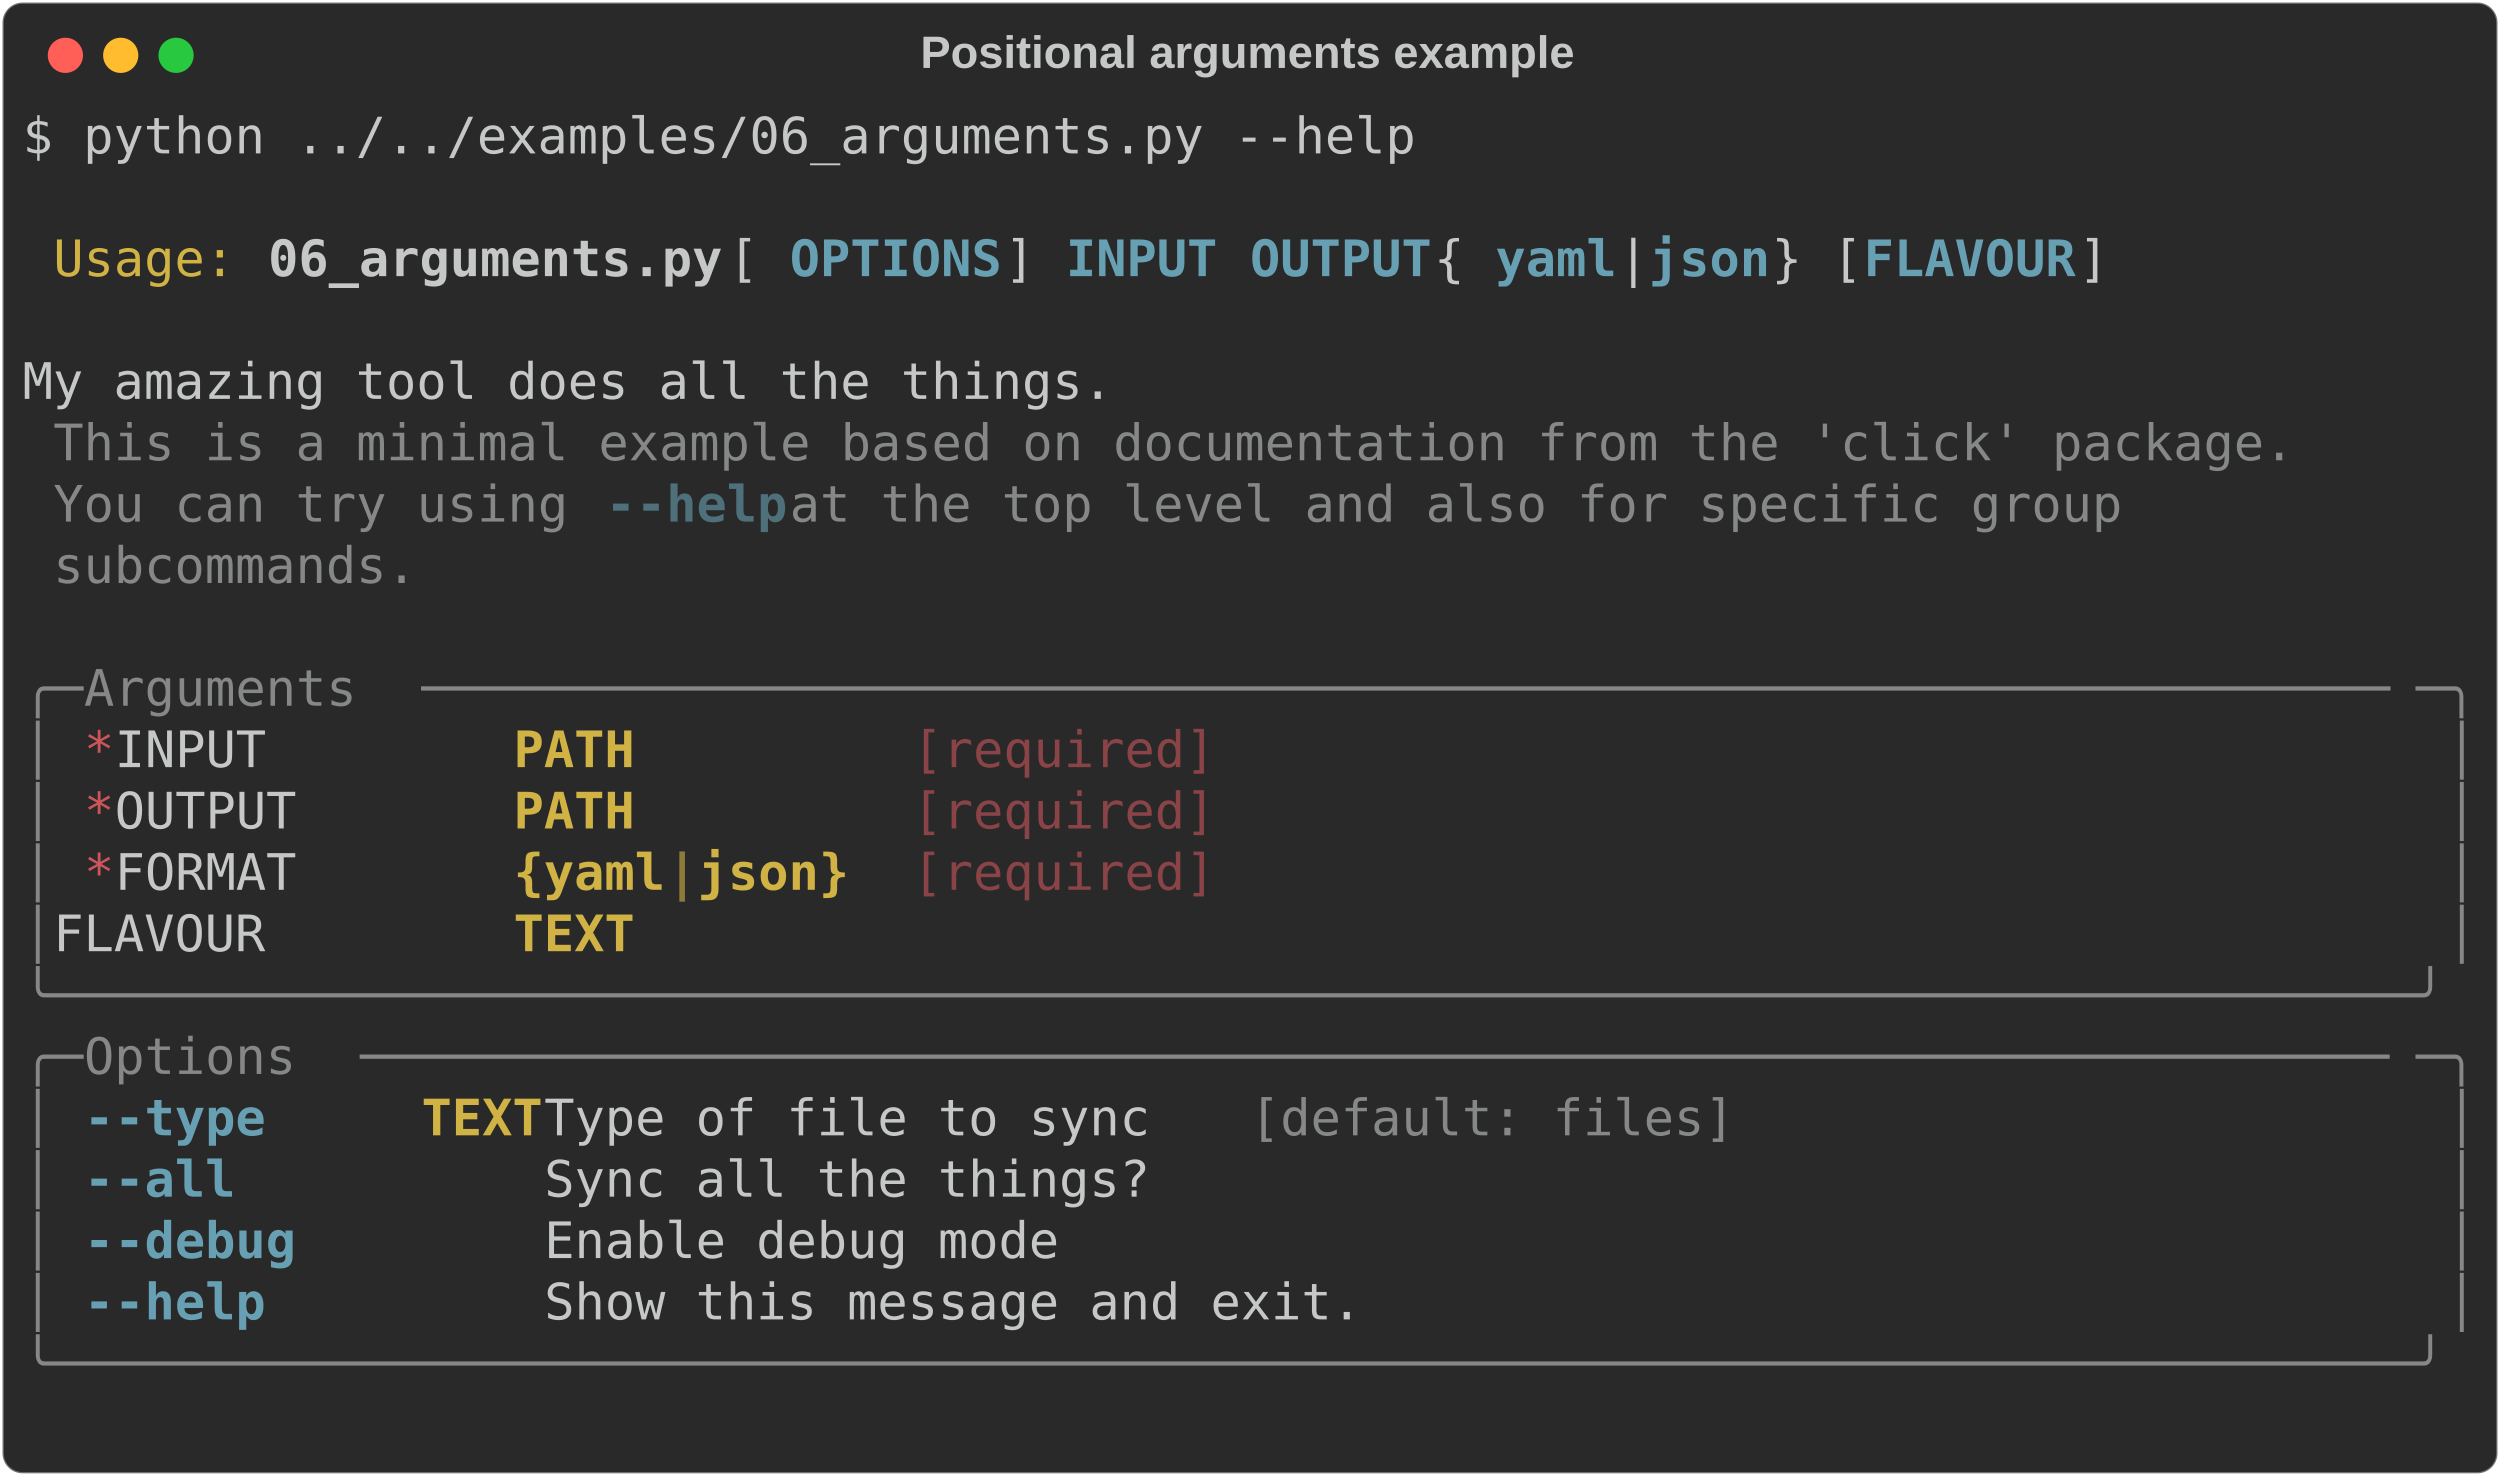
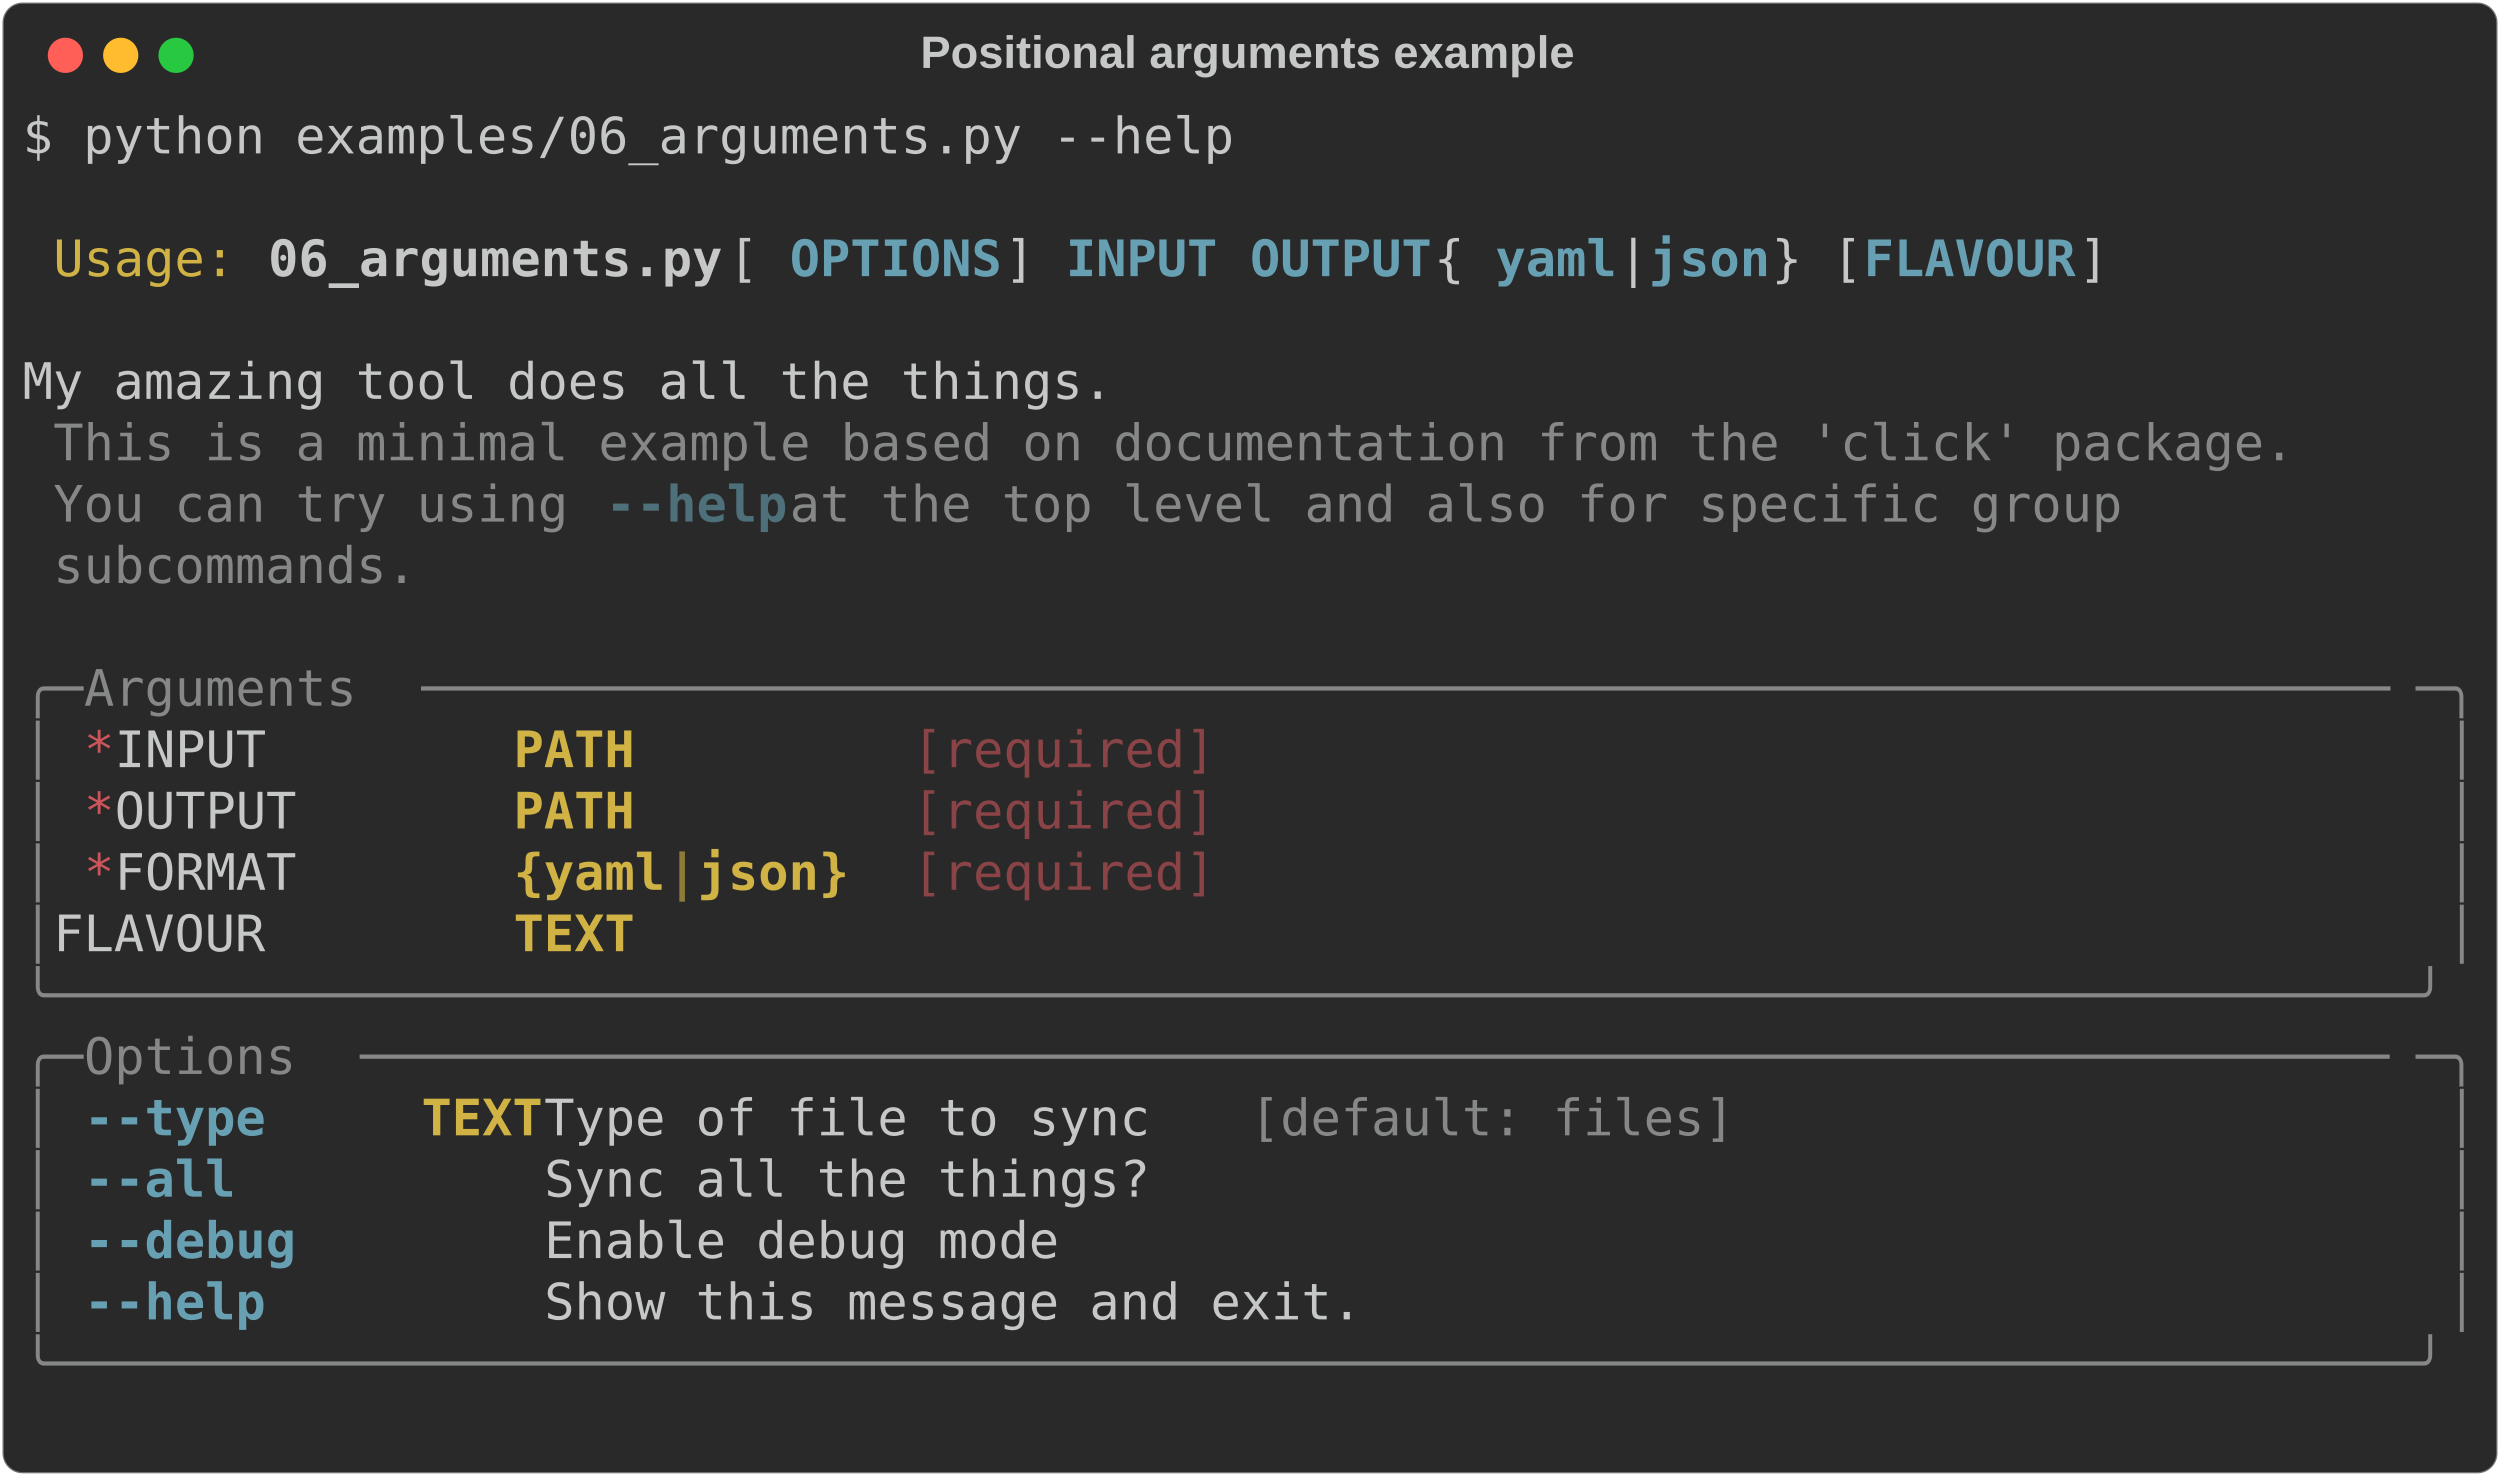
<svg xmlns="http://www.w3.org/2000/svg" class="rich-terminal" viewBox="0 0 994 586.8">
  <style>

    @font-face {
        font-family: "Fira Code";
        src: local("FiraCode-Regular"),
                url("https://cdnjs.cloudflare.com/ajax/libs/firacode/6.2.0/woff2/FiraCode-Regular.woff2") format("woff2"),
                url("https://cdnjs.cloudflare.com/ajax/libs/firacode/6.2.0/woff/FiraCode-Regular.woff") format("woff");
        font-style: normal;
        font-weight: 400;
    }
    @font-face {
        font-family: "Fira Code";
        src: local("FiraCode-Bold"),
                url("https://cdnjs.cloudflare.com/ajax/libs/firacode/6.2.0/woff2/FiraCode-Bold.woff2") format("woff2"),
                url("https://cdnjs.cloudflare.com/ajax/libs/firacode/6.2.0/woff/FiraCode-Bold.woff") format("woff");
        font-style: bold;
        font-weight: 700;
    }

-     .terminal-3004572887-matrix {
+     .terminal-557917121-matrix {
        font-family: Fira Code, monospace;
        font-size: 20px;
        line-height: 24.4px;
        font-variant-east-asian: full-width;
    }

-     .terminal-3004572887-title {
+     .terminal-557917121-title {
        font-size: 18px;
        font-weight: bold;
        font-family: arial;
    }

-     .terminal-3004572887-r1 { fill: #c5c8c6 }
- .terminal-3004572887-r2 { fill: #d0b344 }
- .terminal-3004572887-r3 { fill: #c5c8c6;font-weight: bold }
- .terminal-3004572887-r4 { fill: #68a0b3;font-weight: bold }
- .terminal-3004572887-r5 { fill: #868887 }
- .terminal-3004572887-r6 { fill: #4e707b;font-weight: bold }
- .terminal-3004572887-r7 { fill: #cc555a }
- .terminal-3004572887-r8 { fill: #d0b344;font-weight: bold }
- .terminal-3004572887-r9 { fill: #8a4346 }
- .terminal-3004572887-r10 { fill: #8d7b39;font-weight: bold }
+     .terminal-557917121-r1 { fill: #c5c8c6 }
+ .terminal-557917121-r2 { fill: #d0b344 }
+ .terminal-557917121-r3 { fill: #c5c8c6;font-weight: bold }
+ .terminal-557917121-r4 { fill: #68a0b3;font-weight: bold }
+ .terminal-557917121-r5 { fill: #868887 }
+ .terminal-557917121-r6 { fill: #4e707b;font-weight: bold }
+ .terminal-557917121-r7 { fill: #cc555a }
+ .terminal-557917121-r8 { fill: #d0b344;font-weight: bold }
+ .terminal-557917121-r9 { fill: #8a4346 }
+ .terminal-557917121-r10 { fill: #8d7b39;font-weight: bold }
    </style>
  <defs>
-     <clipPath id="terminal-3004572887-clip-terminal">
+     <clipPath id="terminal-557917121-clip-terminal">
      <rect x="0" y="0" width="975.0" height="535.8" />
    </clipPath>
-     <clipPath id="terminal-3004572887-line-0">
+     <clipPath id="terminal-557917121-line-0">
      <rect x="0" y="1.5" width="976" height="24.65" />
    </clipPath>
-     <clipPath id="terminal-3004572887-line-1">
+     <clipPath id="terminal-557917121-line-1">
      <rect x="0" y="25.9" width="976" height="24.65" />
    </clipPath>
-     <clipPath id="terminal-3004572887-line-2">
+     <clipPath id="terminal-557917121-line-2">
      <rect x="0" y="50.3" width="976" height="24.65" />
    </clipPath>
-     <clipPath id="terminal-3004572887-line-3">
+     <clipPath id="terminal-557917121-line-3">
      <rect x="0" y="74.7" width="976" height="24.65" />
    </clipPath>
-     <clipPath id="terminal-3004572887-line-4">
+     <clipPath id="terminal-557917121-line-4">
      <rect x="0" y="99.1" width="976" height="24.65" />
    </clipPath>
-     <clipPath id="terminal-3004572887-line-5">
+     <clipPath id="terminal-557917121-line-5">
      <rect x="0" y="123.5" width="976" height="24.65" />
    </clipPath>
-     <clipPath id="terminal-3004572887-line-6">
+     <clipPath id="terminal-557917121-line-6">
      <rect x="0" y="147.9" width="976" height="24.65" />
    </clipPath>
-     <clipPath id="terminal-3004572887-line-7">
+     <clipPath id="terminal-557917121-line-7">
      <rect x="0" y="172.3" width="976" height="24.65" />
    </clipPath>
-     <clipPath id="terminal-3004572887-line-8">
+     <clipPath id="terminal-557917121-line-8">
      <rect x="0" y="196.7" width="976" height="24.65" />
    </clipPath>
-     <clipPath id="terminal-3004572887-line-9">
+     <clipPath id="terminal-557917121-line-9">
      <rect x="0" y="221.1" width="976" height="24.65" />
    </clipPath>
-     <clipPath id="terminal-3004572887-line-10">
+     <clipPath id="terminal-557917121-line-10">
      <rect x="0" y="245.5" width="976" height="24.65" />
    </clipPath>
-     <clipPath id="terminal-3004572887-line-11">
+     <clipPath id="terminal-557917121-line-11">
      <rect x="0" y="269.9" width="976" height="24.65" />
    </clipPath>
-     <clipPath id="terminal-3004572887-line-12">
+     <clipPath id="terminal-557917121-line-12">
      <rect x="0" y="294.3" width="976" height="24.65" />
    </clipPath>
-     <clipPath id="terminal-3004572887-line-13">
+     <clipPath id="terminal-557917121-line-13">
      <rect x="0" y="318.7" width="976" height="24.65" />
    </clipPath>
-     <clipPath id="terminal-3004572887-line-14">
+     <clipPath id="terminal-557917121-line-14">
      <rect x="0" y="343.1" width="976" height="24.65" />
    </clipPath>
-     <clipPath id="terminal-3004572887-line-15">
+     <clipPath id="terminal-557917121-line-15">
      <rect x="0" y="367.5" width="976" height="24.65" />
    </clipPath>
-     <clipPath id="terminal-3004572887-line-16">
+     <clipPath id="terminal-557917121-line-16">
      <rect x="0" y="391.9" width="976" height="24.65" />
    </clipPath>
-     <clipPath id="terminal-3004572887-line-17">
+     <clipPath id="terminal-557917121-line-17">
      <rect x="0" y="416.3" width="976" height="24.65" />
    </clipPath>
-     <clipPath id="terminal-3004572887-line-18">
+     <clipPath id="terminal-557917121-line-18">
      <rect x="0" y="440.7" width="976" height="24.65" />
    </clipPath>
-     <clipPath id="terminal-3004572887-line-19">
+     <clipPath id="terminal-557917121-line-19">
      <rect x="0" y="465.1" width="976" height="24.65" />
    </clipPath>
-     <clipPath id="terminal-3004572887-line-20">
+     <clipPath id="terminal-557917121-line-20">
      <rect x="0" y="489.5" width="976" height="24.65" />
    </clipPath>
  </defs>
  <rect fill="#292929" stroke="rgba(255,255,255,0.35)" stroke-width="1" x="1" y="1" width="992" height="584.8" rx="8" />
-   <text class="terminal-3004572887-title" fill="#c5c8c6" text-anchor="middle" x="496" y="27">Positional arguments example</text>
+   <text class="terminal-557917121-title" fill="#c5c8c6" text-anchor="middle" x="496" y="27">Positional arguments example</text>
  <g transform="translate(26,22)">
    <circle cx="0" cy="0" r="7" fill="#ff5f57" />
    <circle cx="22" cy="0" r="7" fill="#febc2e" />
    <circle cx="44" cy="0" r="7" fill="#28c840" />
  </g>
-   <g transform="translate(9, 41)" clip-path="url(#terminal-3004572887-clip-terminal)">
-     <g class="terminal-3004572887-matrix">
-       <text class="terminal-3004572887-r1" x="0" y="20" textLength="561.2" clip-path="url(#terminal-3004572887-line-0)">$ python ../../examples/06_arguments.py --help</text>
-       <text class="terminal-3004572887-r1" x="976" y="20" textLength="12.2" clip-path="url(#terminal-3004572887-line-0)">
- </text>
-       <text class="terminal-3004572887-r1" x="976" y="44.4" textLength="12.2" clip-path="url(#terminal-3004572887-line-1)">
- </text>
-       <text class="terminal-3004572887-r2" x="12.2" y="68.8" textLength="73.2" clip-path="url(#terminal-3004572887-line-2)">Usage:</text>
-       <text class="terminal-3004572887-r3" x="97.6" y="68.8" textLength="183" clip-path="url(#terminal-3004572887-line-2)">06_arguments.py</text>
-       <text class="terminal-3004572887-r1" x="280.6" y="68.8" textLength="24.4" clip-path="url(#terminal-3004572887-line-2)"> [</text>
-       <text class="terminal-3004572887-r4" x="305" y="68.8" textLength="85.4" clip-path="url(#terminal-3004572887-line-2)">OPTIONS</text>
-       <text class="terminal-3004572887-r1" x="390.4" y="68.8" textLength="24.4" clip-path="url(#terminal-3004572887-line-2)">] </text>
-       <text class="terminal-3004572887-r4" x="414.8" y="68.8" textLength="61" clip-path="url(#terminal-3004572887-line-2)">INPUT</text>
-       <text class="terminal-3004572887-r4" x="488" y="68.8" textLength="73.2" clip-path="url(#terminal-3004572887-line-2)">OUTPUT</text>
-       <text class="terminal-3004572887-r1" x="561.2" y="68.8" textLength="24.4" clip-path="url(#terminal-3004572887-line-2)"> {</text>
-       <text class="terminal-3004572887-r4" x="585.6" y="68.8" textLength="48.8" clip-path="url(#terminal-3004572887-line-2)">yaml</text>
-       <text class="terminal-3004572887-r1" x="634.4" y="68.8" textLength="12.2" clip-path="url(#terminal-3004572887-line-2)">|</text>
-       <text class="terminal-3004572887-r4" x="646.6" y="68.8" textLength="48.8" clip-path="url(#terminal-3004572887-line-2)">json</text>
-       <text class="terminal-3004572887-r1" x="695.4" y="68.8" textLength="36.6" clip-path="url(#terminal-3004572887-line-2)">} [</text>
-       <text class="terminal-3004572887-r4" x="732" y="68.8" textLength="85.4" clip-path="url(#terminal-3004572887-line-2)">FLAVOUR</text>
-       <text class="terminal-3004572887-r1" x="817.4" y="68.8" textLength="158.6" clip-path="url(#terminal-3004572887-line-2)">]            </text>
-       <text class="terminal-3004572887-r1" x="976" y="68.8" textLength="12.2" clip-path="url(#terminal-3004572887-line-2)">
- </text>
-       <text class="terminal-3004572887-r1" x="976" y="93.2" textLength="12.2" clip-path="url(#terminal-3004572887-line-3)">
- </text>
-       <text class="terminal-3004572887-r1" x="0" y="117.6" textLength="976" clip-path="url(#terminal-3004572887-line-4)"> My amazing tool does all the things.                                           </text>
-       <text class="terminal-3004572887-r1" x="976" y="117.6" textLength="12.2" clip-path="url(#terminal-3004572887-line-4)">
- </text>
-       <text class="terminal-3004572887-r5" x="12.2" y="142" textLength="902.8" clip-path="url(#terminal-3004572887-line-5)">This is a minimal example based on documentation from the 'click' package.</text>
-       <text class="terminal-3004572887-r1" x="976" y="142" textLength="12.2" clip-path="url(#terminal-3004572887-line-5)">
- </text>
-       <text class="terminal-3004572887-r5" x="12.2" y="166.4" textLength="219.6" clip-path="url(#terminal-3004572887-line-6)">You can try using </text>
-       <text class="terminal-3004572887-r6" x="231.8" y="166.4" textLength="73.2" clip-path="url(#terminal-3004572887-line-6)">--help</text>
-       <text class="terminal-3004572887-r5" x="305" y="166.4" textLength="561.2" clip-path="url(#terminal-3004572887-line-6)"> at the top level and also for specific group </text>
-       <text class="terminal-3004572887-r1" x="976" y="166.4" textLength="12.2" clip-path="url(#terminal-3004572887-line-6)">
- </text>
-       <text class="terminal-3004572887-r5" x="12.2" y="190.8" textLength="146.4" clip-path="url(#terminal-3004572887-line-7)">subcommands.</text>
-       <text class="terminal-3004572887-r1" x="976" y="190.8" textLength="12.2" clip-path="url(#terminal-3004572887-line-7)">
- </text>
-       <text class="terminal-3004572887-r1" x="976" y="215.2" textLength="12.2" clip-path="url(#terminal-3004572887-line-8)">
- </text>
-       <text class="terminal-3004572887-r5" x="0" y="239.6" textLength="24.4" clip-path="url(#terminal-3004572887-line-9)">╭─</text>
-       <text class="terminal-3004572887-r5" x="24.4" y="239.6" textLength="134.2" clip-path="url(#terminal-3004572887-line-9)"> Arguments </text>
-       <text class="terminal-3004572887-r5" x="158.6" y="239.6" textLength="793" clip-path="url(#terminal-3004572887-line-9)">─────────────────────────────────────────────────────────────────</text>
-       <text class="terminal-3004572887-r5" x="951.6" y="239.6" textLength="24.4" clip-path="url(#terminal-3004572887-line-9)">─╮</text>
-       <text class="terminal-3004572887-r1" x="976" y="239.6" textLength="12.2" clip-path="url(#terminal-3004572887-line-9)">
- </text>
-       <text class="terminal-3004572887-r5" x="0" y="264" textLength="12.2" clip-path="url(#terminal-3004572887-line-10)">│</text>
-       <text class="terminal-3004572887-r7" x="24.4" y="264" textLength="12.2" clip-path="url(#terminal-3004572887-line-10)">*</text>
-       <text class="terminal-3004572887-r1" x="36.6" y="264" textLength="158.6" clip-path="url(#terminal-3004572887-line-10)">  INPUT      </text>
-       <text class="terminal-3004572887-r8" x="195.2" y="264" textLength="134.2" clip-path="url(#terminal-3004572887-line-10)">PATH       </text>
-       <text class="terminal-3004572887-r9" x="353.8" y="264" textLength="122" clip-path="url(#terminal-3004572887-line-10)">[required]</text>
-       <text class="terminal-3004572887-r5" x="963.8" y="264" textLength="12.2" clip-path="url(#terminal-3004572887-line-10)">│</text>
-       <text class="terminal-3004572887-r1" x="976" y="264" textLength="12.2" clip-path="url(#terminal-3004572887-line-10)">
- </text>
-       <text class="terminal-3004572887-r5" x="0" y="288.4" textLength="12.2" clip-path="url(#terminal-3004572887-line-11)">│</text>
-       <text class="terminal-3004572887-r7" x="24.4" y="288.4" textLength="12.2" clip-path="url(#terminal-3004572887-line-11)">*</text>
-       <text class="terminal-3004572887-r1" x="36.6" y="288.4" textLength="158.6" clip-path="url(#terminal-3004572887-line-11)">  OUTPUT     </text>
-       <text class="terminal-3004572887-r8" x="195.2" y="288.4" textLength="134.2" clip-path="url(#terminal-3004572887-line-11)">PATH       </text>
-       <text class="terminal-3004572887-r9" x="353.8" y="288.4" textLength="122" clip-path="url(#terminal-3004572887-line-11)">[required]</text>
-       <text class="terminal-3004572887-r5" x="963.8" y="288.4" textLength="12.2" clip-path="url(#terminal-3004572887-line-11)">│</text>
-       <text class="terminal-3004572887-r1" x="976" y="288.4" textLength="12.2" clip-path="url(#terminal-3004572887-line-11)">
- </text>
-       <text class="terminal-3004572887-r5" x="0" y="312.8" textLength="12.2" clip-path="url(#terminal-3004572887-line-12)">│</text>
-       <text class="terminal-3004572887-r7" x="24.4" y="312.8" textLength="12.2" clip-path="url(#terminal-3004572887-line-12)">*</text>
-       <text class="terminal-3004572887-r1" x="36.6" y="312.8" textLength="158.6" clip-path="url(#terminal-3004572887-line-12)">  FORMAT     </text>
-       <text class="terminal-3004572887-r8" x="195.2" y="312.8" textLength="61" clip-path="url(#terminal-3004572887-line-12)">{yaml</text>
-       <text class="terminal-3004572887-r10" x="256.2" y="312.8" textLength="12.2" clip-path="url(#terminal-3004572887-line-12)">|</text>
-       <text class="terminal-3004572887-r8" x="268.4" y="312.8" textLength="61" clip-path="url(#terminal-3004572887-line-12)">json}</text>
-       <text class="terminal-3004572887-r9" x="353.8" y="312.8" textLength="122" clip-path="url(#terminal-3004572887-line-12)">[required]</text>
-       <text class="terminal-3004572887-r5" x="963.8" y="312.8" textLength="12.2" clip-path="url(#terminal-3004572887-line-12)">│</text>
-       <text class="terminal-3004572887-r1" x="976" y="312.8" textLength="12.2" clip-path="url(#terminal-3004572887-line-12)">
- </text>
-       <text class="terminal-3004572887-r5" x="0" y="337.2" textLength="12.2" clip-path="url(#terminal-3004572887-line-13)">│</text>
-       <text class="terminal-3004572887-r1" x="12.2" y="337.2" textLength="183" clip-path="url(#terminal-3004572887-line-13)">    FLAVOUR    </text>
-       <text class="terminal-3004572887-r8" x="195.2" y="337.2" textLength="134.2" clip-path="url(#terminal-3004572887-line-13)">TEXT       </text>
-       <text class="terminal-3004572887-r5" x="963.8" y="337.2" textLength="12.2" clip-path="url(#terminal-3004572887-line-13)">│</text>
-       <text class="terminal-3004572887-r1" x="976" y="337.2" textLength="12.2" clip-path="url(#terminal-3004572887-line-13)">
- </text>
-       <text class="terminal-3004572887-r5" x="0" y="361.6" textLength="976" clip-path="url(#terminal-3004572887-line-14)">╰──────────────────────────────────────────────────────────────────────────────╯</text>
-       <text class="terminal-3004572887-r1" x="976" y="361.6" textLength="12.2" clip-path="url(#terminal-3004572887-line-14)">
- </text>
-       <text class="terminal-3004572887-r5" x="0" y="386" textLength="24.4" clip-path="url(#terminal-3004572887-line-15)">╭─</text>
-       <text class="terminal-3004572887-r5" x="24.4" y="386" textLength="109.8" clip-path="url(#terminal-3004572887-line-15)"> Options </text>
-       <text class="terminal-3004572887-r5" x="134.2" y="386" textLength="817.4" clip-path="url(#terminal-3004572887-line-15)">───────────────────────────────────────────────────────────────────</text>
-       <text class="terminal-3004572887-r5" x="951.6" y="386" textLength="24.4" clip-path="url(#terminal-3004572887-line-15)">─╮</text>
-       <text class="terminal-3004572887-r1" x="976" y="386" textLength="12.2" clip-path="url(#terminal-3004572887-line-15)">
- </text>
-       <text class="terminal-3004572887-r5" x="0" y="410.4" textLength="12.2" clip-path="url(#terminal-3004572887-line-16)">│</text>
-       <text class="terminal-3004572887-r4" x="24.4" y="410.4" textLength="73.2" clip-path="url(#terminal-3004572887-line-16)">--type</text>
-       <text class="terminal-3004572887-r8" x="158.6" y="410.4" textLength="48.8" clip-path="url(#terminal-3004572887-line-16)">TEXT</text>
-       <text class="terminal-3004572887-r1" x="207.4" y="410.4" textLength="280.6" clip-path="url(#terminal-3004572887-line-16)">  Type of file to sync </text>
-       <text class="terminal-3004572887-r5" x="488" y="410.4" textLength="195.2" clip-path="url(#terminal-3004572887-line-16)">[default: files]</text>
-       <text class="terminal-3004572887-r5" x="963.8" y="410.4" textLength="12.2" clip-path="url(#terminal-3004572887-line-16)">│</text>
-       <text class="terminal-3004572887-r1" x="976" y="410.4" textLength="12.2" clip-path="url(#terminal-3004572887-line-16)">
- </text>
-       <text class="terminal-3004572887-r5" x="0" y="434.8" textLength="12.2" clip-path="url(#terminal-3004572887-line-17)">│</text>
-       <text class="terminal-3004572887-r4" x="24.4" y="434.8" textLength="61" clip-path="url(#terminal-3004572887-line-17)">--all</text>
-       <text class="terminal-3004572887-r1" x="207.4" y="434.8" textLength="756.4" clip-path="url(#terminal-3004572887-line-17)">  Sync all the things?                                        </text>
-       <text class="terminal-3004572887-r5" x="963.8" y="434.8" textLength="12.2" clip-path="url(#terminal-3004572887-line-17)">│</text>
-       <text class="terminal-3004572887-r1" x="976" y="434.8" textLength="12.2" clip-path="url(#terminal-3004572887-line-17)">
- </text>
-       <text class="terminal-3004572887-r5" x="0" y="459.2" textLength="12.2" clip-path="url(#terminal-3004572887-line-18)">│</text>
-       <text class="terminal-3004572887-r4" x="24.4" y="459.2" textLength="85.4" clip-path="url(#terminal-3004572887-line-18)">--debug</text>
-       <text class="terminal-3004572887-r1" x="207.4" y="459.2" textLength="756.4" clip-path="url(#terminal-3004572887-line-18)">  Enable debug mode                                           </text>
-       <text class="terminal-3004572887-r5" x="963.8" y="459.2" textLength="12.2" clip-path="url(#terminal-3004572887-line-18)">│</text>
-       <text class="terminal-3004572887-r1" x="976" y="459.2" textLength="12.2" clip-path="url(#terminal-3004572887-line-18)">
- </text>
-       <text class="terminal-3004572887-r5" x="0" y="483.6" textLength="12.2" clip-path="url(#terminal-3004572887-line-19)">│</text>
-       <text class="terminal-3004572887-r4" x="24.4" y="483.6" textLength="73.2" clip-path="url(#terminal-3004572887-line-19)">--help</text>
-       <text class="terminal-3004572887-r1" x="207.4" y="483.6" textLength="756.4" clip-path="url(#terminal-3004572887-line-19)">  Show this message and exit.                                 </text>
-       <text class="terminal-3004572887-r5" x="963.8" y="483.6" textLength="12.2" clip-path="url(#terminal-3004572887-line-19)">│</text>
-       <text class="terminal-3004572887-r1" x="976" y="483.6" textLength="12.2" clip-path="url(#terminal-3004572887-line-19)">
- </text>
-       <text class="terminal-3004572887-r5" x="0" y="508" textLength="976" clip-path="url(#terminal-3004572887-line-20)">╰──────────────────────────────────────────────────────────────────────────────╯</text>
-       <text class="terminal-3004572887-r1" x="976" y="508" textLength="12.2" clip-path="url(#terminal-3004572887-line-20)">
- </text>
-       <text class="terminal-3004572887-r1" x="976" y="532.4" textLength="12.2" clip-path="url(#terminal-3004572887-line-21)">
+   <g transform="translate(9, 41)" clip-path="url(#terminal-557917121-clip-terminal)">
+     <g class="terminal-557917121-matrix">
+       <text class="terminal-557917121-r1" x="0" y="20" textLength="488" clip-path="url(#terminal-557917121-line-0)">$ python examples/06_arguments.py --help</text>
+       <text class="terminal-557917121-r1" x="976" y="20" textLength="12.2" clip-path="url(#terminal-557917121-line-0)">
+ </text>
+       <text class="terminal-557917121-r1" x="976" y="44.4" textLength="12.2" clip-path="url(#terminal-557917121-line-1)">
+ </text>
+       <text class="terminal-557917121-r2" x="12.2" y="68.8" textLength="73.2" clip-path="url(#terminal-557917121-line-2)">Usage:</text>
+       <text class="terminal-557917121-r3" x="97.6" y="68.8" textLength="183" clip-path="url(#terminal-557917121-line-2)">06_arguments.py</text>
+       <text class="terminal-557917121-r1" x="280.6" y="68.8" textLength="24.4" clip-path="url(#terminal-557917121-line-2)"> [</text>
+       <text class="terminal-557917121-r4" x="305" y="68.8" textLength="85.4" clip-path="url(#terminal-557917121-line-2)">OPTIONS</text>
+       <text class="terminal-557917121-r1" x="390.4" y="68.8" textLength="24.4" clip-path="url(#terminal-557917121-line-2)">] </text>
+       <text class="terminal-557917121-r4" x="414.8" y="68.8" textLength="61" clip-path="url(#terminal-557917121-line-2)">INPUT</text>
+       <text class="terminal-557917121-r4" x="488" y="68.8" textLength="73.2" clip-path="url(#terminal-557917121-line-2)">OUTPUT</text>
+       <text class="terminal-557917121-r1" x="561.2" y="68.8" textLength="24.4" clip-path="url(#terminal-557917121-line-2)"> {</text>
+       <text class="terminal-557917121-r4" x="585.6" y="68.8" textLength="48.8" clip-path="url(#terminal-557917121-line-2)">yaml</text>
+       <text class="terminal-557917121-r1" x="634.4" y="68.8" textLength="12.2" clip-path="url(#terminal-557917121-line-2)">|</text>
+       <text class="terminal-557917121-r4" x="646.6" y="68.8" textLength="48.8" clip-path="url(#terminal-557917121-line-2)">json</text>
+       <text class="terminal-557917121-r1" x="695.4" y="68.8" textLength="36.6" clip-path="url(#terminal-557917121-line-2)">} [</text>
+       <text class="terminal-557917121-r4" x="732" y="68.8" textLength="85.4" clip-path="url(#terminal-557917121-line-2)">FLAVOUR</text>
+       <text class="terminal-557917121-r1" x="817.4" y="68.8" textLength="158.6" clip-path="url(#terminal-557917121-line-2)">]            </text>
+       <text class="terminal-557917121-r1" x="976" y="68.8" textLength="12.2" clip-path="url(#terminal-557917121-line-2)">
+ </text>
+       <text class="terminal-557917121-r1" x="976" y="93.2" textLength="12.2" clip-path="url(#terminal-557917121-line-3)">
+ </text>
+       <text class="terminal-557917121-r1" x="0" y="117.6" textLength="976" clip-path="url(#terminal-557917121-line-4)"> My amazing tool does all the things.                                           </text>
+       <text class="terminal-557917121-r1" x="976" y="117.6" textLength="12.2" clip-path="url(#terminal-557917121-line-4)">
+ </text>
+       <text class="terminal-557917121-r5" x="12.2" y="142" textLength="902.8" clip-path="url(#terminal-557917121-line-5)">This is a minimal example based on documentation from the 'click' package.</text>
+       <text class="terminal-557917121-r1" x="976" y="142" textLength="12.2" clip-path="url(#terminal-557917121-line-5)">
+ </text>
+       <text class="terminal-557917121-r5" x="12.2" y="166.4" textLength="219.6" clip-path="url(#terminal-557917121-line-6)">You can try using </text>
+       <text class="terminal-557917121-r6" x="231.8" y="166.4" textLength="73.2" clip-path="url(#terminal-557917121-line-6)">--help</text>
+       <text class="terminal-557917121-r5" x="305" y="166.4" textLength="561.2" clip-path="url(#terminal-557917121-line-6)"> at the top level and also for specific group </text>
+       <text class="terminal-557917121-r1" x="976" y="166.4" textLength="12.2" clip-path="url(#terminal-557917121-line-6)">
+ </text>
+       <text class="terminal-557917121-r5" x="12.2" y="190.8" textLength="146.4" clip-path="url(#terminal-557917121-line-7)">subcommands.</text>
+       <text class="terminal-557917121-r1" x="976" y="190.8" textLength="12.2" clip-path="url(#terminal-557917121-line-7)">
+ </text>
+       <text class="terminal-557917121-r1" x="976" y="215.2" textLength="12.2" clip-path="url(#terminal-557917121-line-8)">
+ </text>
+       <text class="terminal-557917121-r5" x="0" y="239.6" textLength="24.4" clip-path="url(#terminal-557917121-line-9)">╭─</text>
+       <text class="terminal-557917121-r5" x="24.4" y="239.6" textLength="134.2" clip-path="url(#terminal-557917121-line-9)"> Arguments </text>
+       <text class="terminal-557917121-r5" x="158.6" y="239.6" textLength="793" clip-path="url(#terminal-557917121-line-9)">─────────────────────────────────────────────────────────────────</text>
+       <text class="terminal-557917121-r5" x="951.6" y="239.6" textLength="24.4" clip-path="url(#terminal-557917121-line-9)">─╮</text>
+       <text class="terminal-557917121-r1" x="976" y="239.6" textLength="12.2" clip-path="url(#terminal-557917121-line-9)">
+ </text>
+       <text class="terminal-557917121-r5" x="0" y="264" textLength="12.2" clip-path="url(#terminal-557917121-line-10)">│</text>
+       <text class="terminal-557917121-r7" x="24.4" y="264" textLength="12.2" clip-path="url(#terminal-557917121-line-10)">*</text>
+       <text class="terminal-557917121-r1" x="36.6" y="264" textLength="158.6" clip-path="url(#terminal-557917121-line-10)">  INPUT      </text>
+       <text class="terminal-557917121-r8" x="195.2" y="264" textLength="134.2" clip-path="url(#terminal-557917121-line-10)">PATH       </text>
+       <text class="terminal-557917121-r9" x="353.8" y="264" textLength="122" clip-path="url(#terminal-557917121-line-10)">[required]</text>
+       <text class="terminal-557917121-r5" x="963.8" y="264" textLength="12.2" clip-path="url(#terminal-557917121-line-10)">│</text>
+       <text class="terminal-557917121-r1" x="976" y="264" textLength="12.2" clip-path="url(#terminal-557917121-line-10)">
+ </text>
+       <text class="terminal-557917121-r5" x="0" y="288.4" textLength="12.2" clip-path="url(#terminal-557917121-line-11)">│</text>
+       <text class="terminal-557917121-r7" x="24.4" y="288.4" textLength="12.2" clip-path="url(#terminal-557917121-line-11)">*</text>
+       <text class="terminal-557917121-r1" x="36.6" y="288.4" textLength="158.6" clip-path="url(#terminal-557917121-line-11)">  OUTPUT     </text>
+       <text class="terminal-557917121-r8" x="195.2" y="288.4" textLength="134.2" clip-path="url(#terminal-557917121-line-11)">PATH       </text>
+       <text class="terminal-557917121-r9" x="353.8" y="288.4" textLength="122" clip-path="url(#terminal-557917121-line-11)">[required]</text>
+       <text class="terminal-557917121-r5" x="963.8" y="288.4" textLength="12.2" clip-path="url(#terminal-557917121-line-11)">│</text>
+       <text class="terminal-557917121-r1" x="976" y="288.4" textLength="12.2" clip-path="url(#terminal-557917121-line-11)">
+ </text>
+       <text class="terminal-557917121-r5" x="0" y="312.8" textLength="12.2" clip-path="url(#terminal-557917121-line-12)">│</text>
+       <text class="terminal-557917121-r7" x="24.4" y="312.8" textLength="12.2" clip-path="url(#terminal-557917121-line-12)">*</text>
+       <text class="terminal-557917121-r1" x="36.6" y="312.8" textLength="158.6" clip-path="url(#terminal-557917121-line-12)">  FORMAT     </text>
+       <text class="terminal-557917121-r8" x="195.2" y="312.8" textLength="61" clip-path="url(#terminal-557917121-line-12)">{yaml</text>
+       <text class="terminal-557917121-r10" x="256.2" y="312.8" textLength="12.2" clip-path="url(#terminal-557917121-line-12)">|</text>
+       <text class="terminal-557917121-r8" x="268.4" y="312.8" textLength="61" clip-path="url(#terminal-557917121-line-12)">json}</text>
+       <text class="terminal-557917121-r9" x="353.8" y="312.8" textLength="122" clip-path="url(#terminal-557917121-line-12)">[required]</text>
+       <text class="terminal-557917121-r5" x="963.8" y="312.8" textLength="12.2" clip-path="url(#terminal-557917121-line-12)">│</text>
+       <text class="terminal-557917121-r1" x="976" y="312.8" textLength="12.2" clip-path="url(#terminal-557917121-line-12)">
+ </text>
+       <text class="terminal-557917121-r5" x="0" y="337.2" textLength="12.2" clip-path="url(#terminal-557917121-line-13)">│</text>
+       <text class="terminal-557917121-r1" x="12.2" y="337.2" textLength="183" clip-path="url(#terminal-557917121-line-13)">    FLAVOUR    </text>
+       <text class="terminal-557917121-r8" x="195.2" y="337.2" textLength="134.2" clip-path="url(#terminal-557917121-line-13)">TEXT       </text>
+       <text class="terminal-557917121-r5" x="963.8" y="337.2" textLength="12.2" clip-path="url(#terminal-557917121-line-13)">│</text>
+       <text class="terminal-557917121-r1" x="976" y="337.2" textLength="12.2" clip-path="url(#terminal-557917121-line-13)">
+ </text>
+       <text class="terminal-557917121-r5" x="0" y="361.6" textLength="976" clip-path="url(#terminal-557917121-line-14)">╰──────────────────────────────────────────────────────────────────────────────╯</text>
+       <text class="terminal-557917121-r1" x="976" y="361.6" textLength="12.2" clip-path="url(#terminal-557917121-line-14)">
+ </text>
+       <text class="terminal-557917121-r5" x="0" y="386" textLength="24.4" clip-path="url(#terminal-557917121-line-15)">╭─</text>
+       <text class="terminal-557917121-r5" x="24.4" y="386" textLength="109.8" clip-path="url(#terminal-557917121-line-15)"> Options </text>
+       <text class="terminal-557917121-r5" x="134.2" y="386" textLength="817.4" clip-path="url(#terminal-557917121-line-15)">───────────────────────────────────────────────────────────────────</text>
+       <text class="terminal-557917121-r5" x="951.6" y="386" textLength="24.4" clip-path="url(#terminal-557917121-line-15)">─╮</text>
+       <text class="terminal-557917121-r1" x="976" y="386" textLength="12.2" clip-path="url(#terminal-557917121-line-15)">
+ </text>
+       <text class="terminal-557917121-r5" x="0" y="410.4" textLength="12.2" clip-path="url(#terminal-557917121-line-16)">│</text>
+       <text class="terminal-557917121-r4" x="24.4" y="410.4" textLength="73.2" clip-path="url(#terminal-557917121-line-16)">--type</text>
+       <text class="terminal-557917121-r8" x="158.6" y="410.4" textLength="48.8" clip-path="url(#terminal-557917121-line-16)">TEXT</text>
+       <text class="terminal-557917121-r1" x="207.4" y="410.4" textLength="280.6" clip-path="url(#terminal-557917121-line-16)">  Type of file to sync </text>
+       <text class="terminal-557917121-r5" x="488" y="410.4" textLength="195.2" clip-path="url(#terminal-557917121-line-16)">[default: files]</text>
+       <text class="terminal-557917121-r5" x="963.8" y="410.4" textLength="12.2" clip-path="url(#terminal-557917121-line-16)">│</text>
+       <text class="terminal-557917121-r1" x="976" y="410.4" textLength="12.2" clip-path="url(#terminal-557917121-line-16)">
+ </text>
+       <text class="terminal-557917121-r5" x="0" y="434.8" textLength="12.2" clip-path="url(#terminal-557917121-line-17)">│</text>
+       <text class="terminal-557917121-r4" x="24.4" y="434.8" textLength="61" clip-path="url(#terminal-557917121-line-17)">--all</text>
+       <text class="terminal-557917121-r1" x="207.4" y="434.8" textLength="756.4" clip-path="url(#terminal-557917121-line-17)">  Sync all the things?                                        </text>
+       <text class="terminal-557917121-r5" x="963.8" y="434.8" textLength="12.2" clip-path="url(#terminal-557917121-line-17)">│</text>
+       <text class="terminal-557917121-r1" x="976" y="434.8" textLength="12.2" clip-path="url(#terminal-557917121-line-17)">
+ </text>
+       <text class="terminal-557917121-r5" x="0" y="459.2" textLength="12.2" clip-path="url(#terminal-557917121-line-18)">│</text>
+       <text class="terminal-557917121-r4" x="24.4" y="459.2" textLength="85.4" clip-path="url(#terminal-557917121-line-18)">--debug</text>
+       <text class="terminal-557917121-r1" x="207.4" y="459.2" textLength="756.4" clip-path="url(#terminal-557917121-line-18)">  Enable debug mode                                           </text>
+       <text class="terminal-557917121-r5" x="963.8" y="459.2" textLength="12.2" clip-path="url(#terminal-557917121-line-18)">│</text>
+       <text class="terminal-557917121-r1" x="976" y="459.2" textLength="12.2" clip-path="url(#terminal-557917121-line-18)">
+ </text>
+       <text class="terminal-557917121-r5" x="0" y="483.6" textLength="12.2" clip-path="url(#terminal-557917121-line-19)">│</text>
+       <text class="terminal-557917121-r4" x="24.4" y="483.6" textLength="73.2" clip-path="url(#terminal-557917121-line-19)">--help</text>
+       <text class="terminal-557917121-r1" x="207.4" y="483.6" textLength="756.4" clip-path="url(#terminal-557917121-line-19)">  Show this message and exit.                                 </text>
+       <text class="terminal-557917121-r5" x="963.8" y="483.6" textLength="12.2" clip-path="url(#terminal-557917121-line-19)">│</text>
+       <text class="terminal-557917121-r1" x="976" y="483.6" textLength="12.2" clip-path="url(#terminal-557917121-line-19)">
+ </text>
+       <text class="terminal-557917121-r5" x="0" y="508" textLength="976" clip-path="url(#terminal-557917121-line-20)">╰──────────────────────────────────────────────────────────────────────────────╯</text>
+       <text class="terminal-557917121-r1" x="976" y="508" textLength="12.2" clip-path="url(#terminal-557917121-line-20)">
+ </text>
+       <text class="terminal-557917121-r1" x="976" y="532.4" textLength="12.2" clip-path="url(#terminal-557917121-line-21)">
</text>
    </g>
  </g>
</svg>
